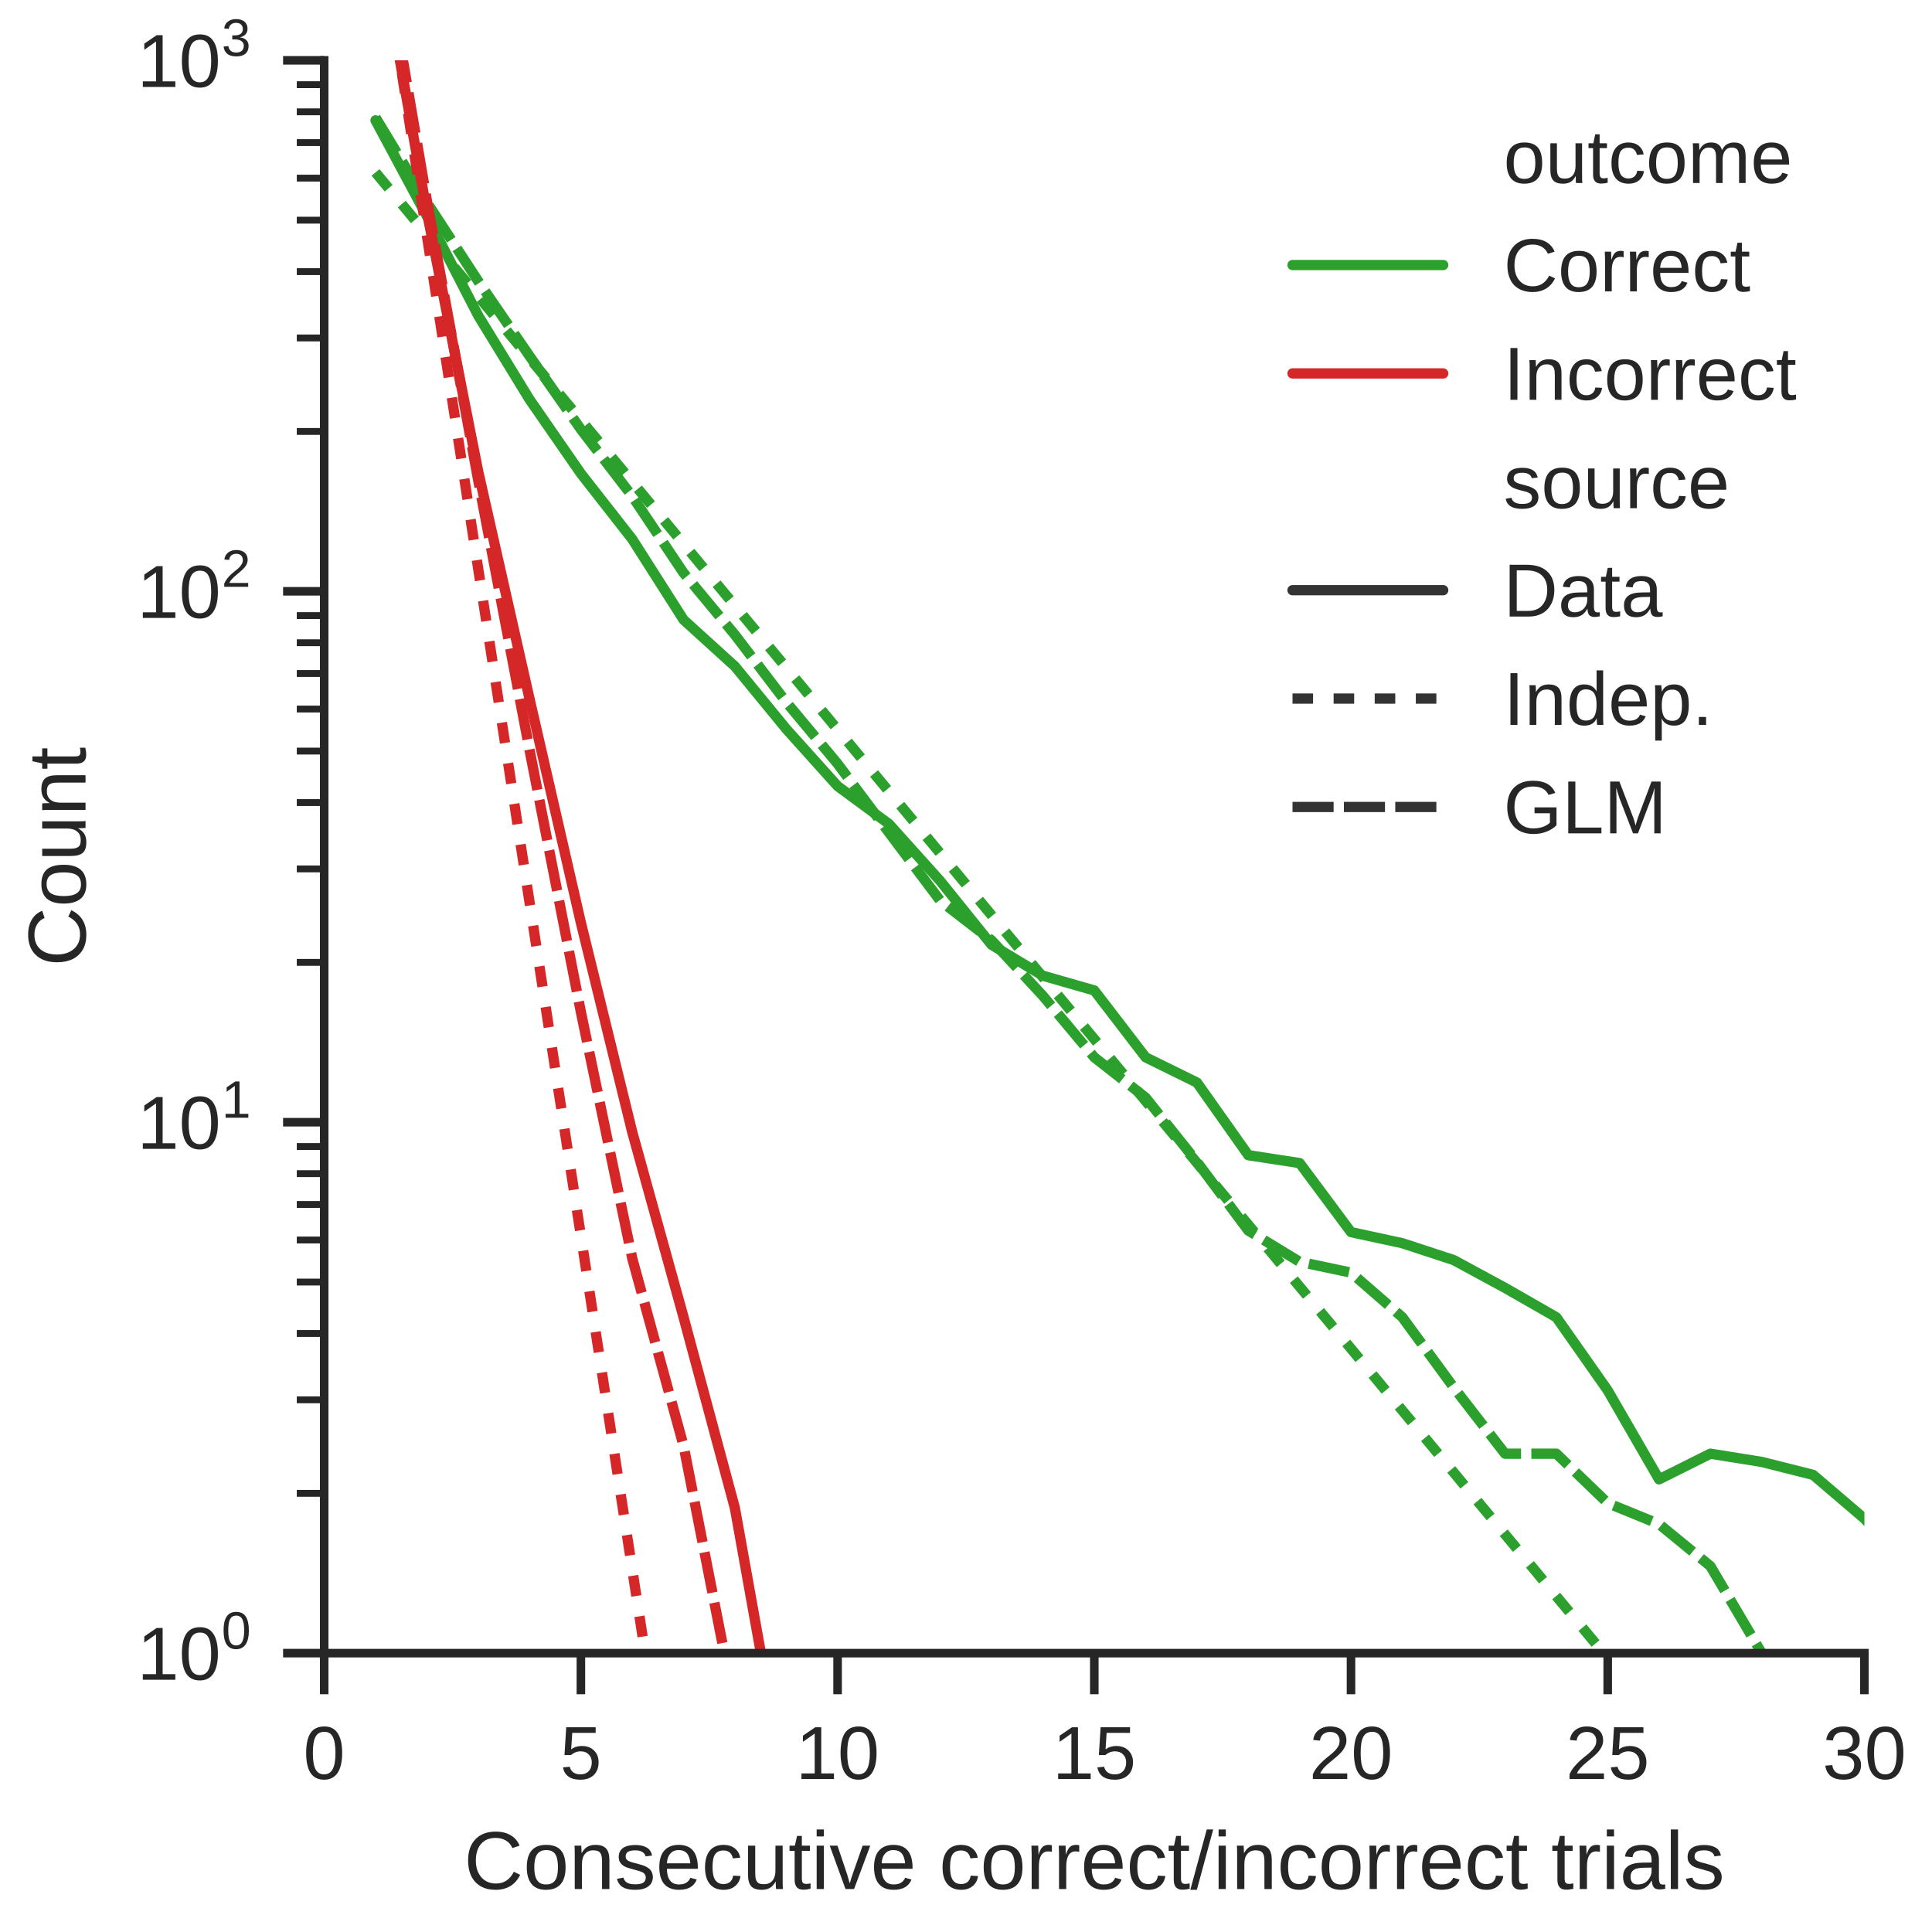
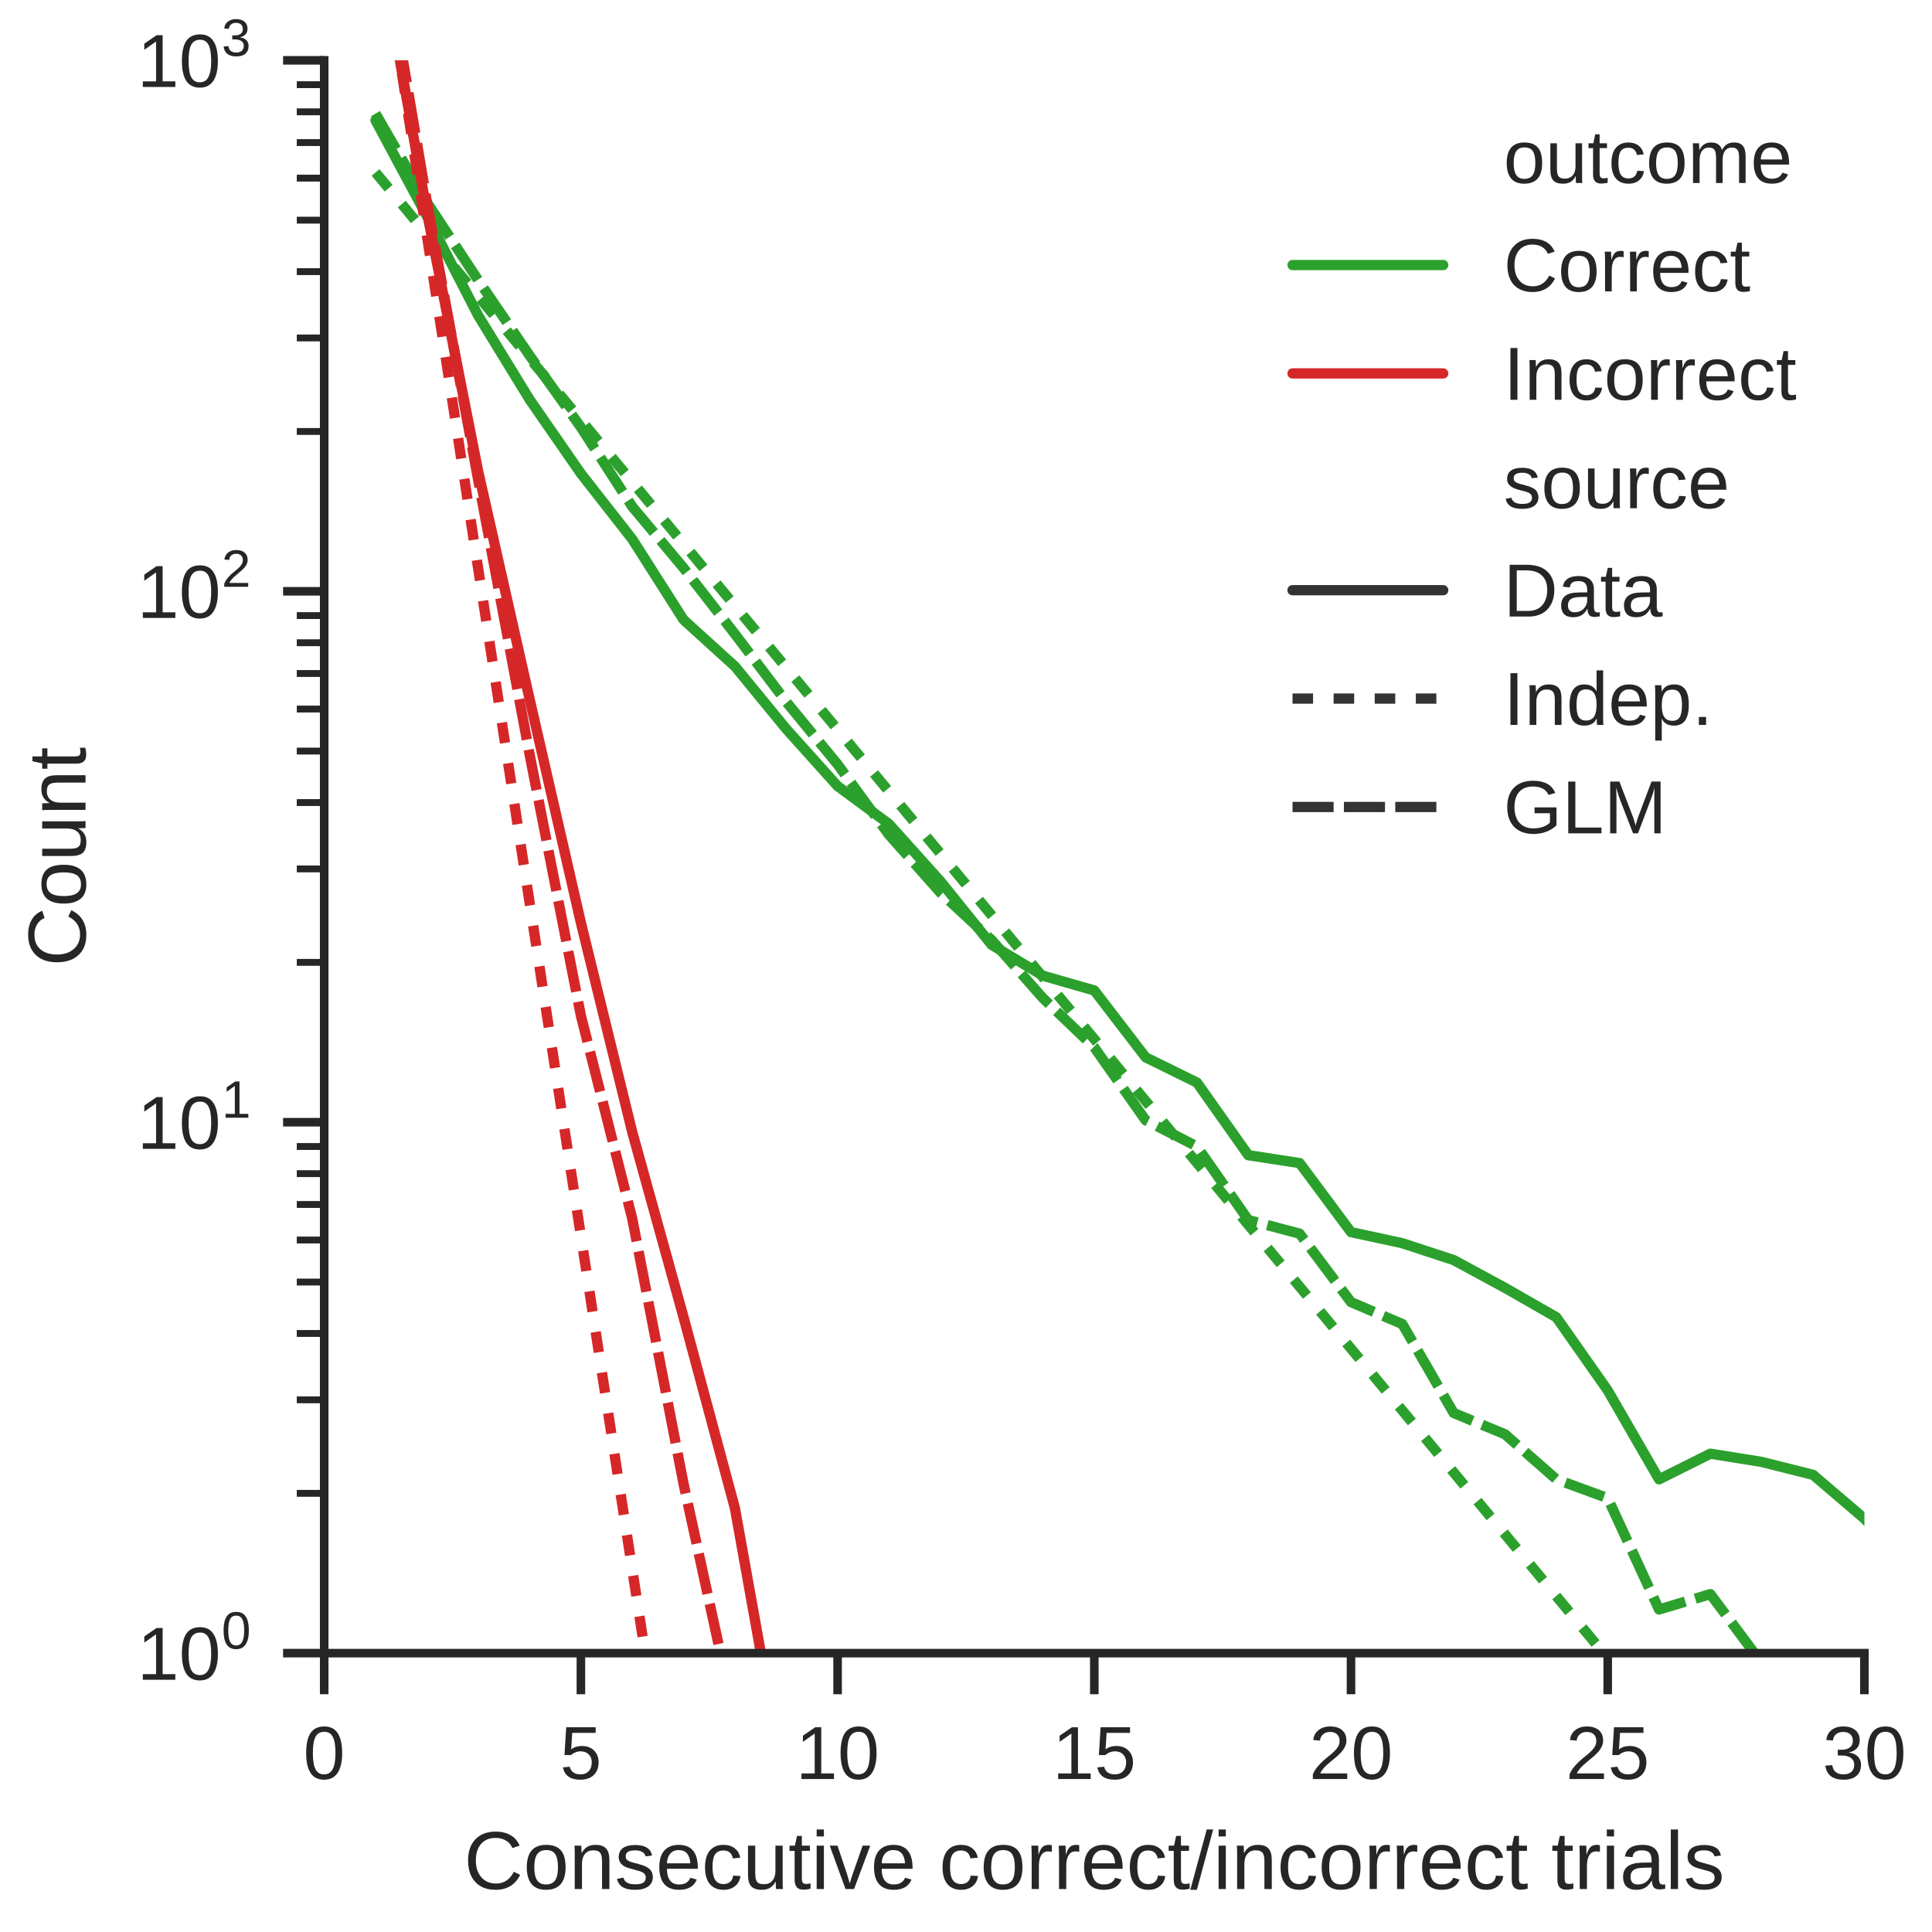
<svg xmlns="http://www.w3.org/2000/svg" xmlns:xlink="http://www.w3.org/1999/xlink" width="225.638pt" height="225.638pt" viewBox="0 0 225.638 225.638" version="1.1">
  <defs>
    <style type="text/css">*{stroke-linejoin: round; stroke-linecap: butt}</style>
  </defs>
  <g id="figure_1">
    <g id="patch_1">
      <path d="M 0 225.638  L 225.638 225.638  L 225.638 0  L 0 0  z " style="fill: #ffffff" />
    </g>
    <g id="axes_1">
      <g id="patch_2">
        <path d="M 37.862 193.07  L 217.744 193.07  L 217.744 7.048  L 37.862 7.048  z " style="fill: #ffffff" />
      </g>
      <g id="matplotlib.axis_1">
        <g id="xtick_1">
          <g id="line2d_1">
            <defs>
-               <path id="m8130f1dc12" d="M 0 0  L 0 4.8  " style="stroke: #262626" />
+               <path id="ma86ad63c59" d="M 0 0  L 0 4.8  " style="stroke: #262626" />
            </defs>
            <g>
-               <use xlink:href="#m8130f1dc12" x="37.862" y="193.07" style="fill: #262626; stroke: #262626" />
+               <use xlink:href="#ma86ad63c59" x="37.862" y="193.07" style="fill: #262626; stroke: #262626" />
            </g>
          </g>
          <g id="text_1">
            <text style="font-size: 8.8px; font-family: 'Arial', 'DejaVu Sans', 'Liberation Sans', 'Bitstream Vera Sans', sans-serif; text-anchor: middle; fill: #262626" x="37.862" y="207.776" transform="rotate(-0 37.86162 207.7762)">0</text>
          </g>
        </g>
        <g id="xtick_2">
          <g id="line2d_2">
            <g>
-               <use xlink:href="#m8130f1dc12" x="67.842" y="193.07" style="fill: #262626; stroke: #262626" />
+               <use xlink:href="#ma86ad63c59" x="67.842" y="193.07" style="fill: #262626; stroke: #262626" />
            </g>
          </g>
          <g id="text_2">
            <text style="font-size: 8.8px; font-family: 'Arial', 'DejaVu Sans', 'Liberation Sans', 'Bitstream Vera Sans', sans-serif; text-anchor: middle; fill: #262626" x="67.842" y="207.776" transform="rotate(-0 67.842 207.7762)">5</text>
          </g>
        </g>
        <g id="xtick_3">
          <g id="line2d_3">
            <g>
-               <use xlink:href="#m8130f1dc12" x="97.822" y="193.07" style="fill: #262626; stroke: #262626" />
+               <use xlink:href="#ma86ad63c59" x="97.822" y="193.07" style="fill: #262626; stroke: #262626" />
            </g>
          </g>
          <g id="text_3">
            <text style="font-size: 8.8px; font-family: 'Arial', 'DejaVu Sans', 'Liberation Sans', 'Bitstream Vera Sans', sans-serif; text-anchor: middle; fill: #262626" x="97.822" y="207.776" transform="rotate(-0 97.82239 207.7762)">10</text>
          </g>
        </g>
        <g id="xtick_4">
          <g id="line2d_4">
            <g>
-               <use xlink:href="#m8130f1dc12" x="127.803" y="193.07" style="fill: #262626; stroke: #262626" />
+               <use xlink:href="#ma86ad63c59" x="127.803" y="193.07" style="fill: #262626; stroke: #262626" />
            </g>
          </g>
          <g id="text_4">
            <text style="font-size: 8.8px; font-family: 'Arial', 'DejaVu Sans', 'Liberation Sans', 'Bitstream Vera Sans', sans-serif; text-anchor: middle; fill: #262626" x="127.803" y="207.776" transform="rotate(-0 127.8028 207.7762)">15</text>
          </g>
        </g>
        <g id="xtick_5">
          <g id="line2d_5">
            <g>
-               <use xlink:href="#m8130f1dc12" x="157.783" y="193.07" style="fill: #262626; stroke: #262626" />
+               <use xlink:href="#ma86ad63c59" x="157.783" y="193.07" style="fill: #262626; stroke: #262626" />
            </g>
          </g>
          <g id="text_5">
            <text style="font-size: 8.8px; font-family: 'Arial', 'DejaVu Sans', 'Liberation Sans', 'Bitstream Vera Sans', sans-serif; text-anchor: middle; fill: #262626" x="157.783" y="207.776" transform="rotate(-0 157.7832 207.7762)">20</text>
          </g>
        </g>
        <g id="xtick_6">
          <g id="line2d_6">
            <g>
-               <use xlink:href="#m8130f1dc12" x="187.764" y="193.07" style="fill: #262626; stroke: #262626" />
+               <use xlink:href="#ma86ad63c59" x="187.764" y="193.07" style="fill: #262626; stroke: #262626" />
            </g>
          </g>
          <g id="text_6">
            <text style="font-size: 8.8px; font-family: 'Arial', 'DejaVu Sans', 'Liberation Sans', 'Bitstream Vera Sans', sans-serif; text-anchor: middle; fill: #262626" x="187.764" y="207.776" transform="rotate(-0 187.7635 207.7762)">25</text>
          </g>
        </g>
        <g id="xtick_7">
          <g id="line2d_7">
            <g>
-               <use xlink:href="#m8130f1dc12" x="217.744" y="193.07" style="fill: #262626; stroke: #262626" />
+               <use xlink:href="#ma86ad63c59" x="217.744" y="193.07" style="fill: #262626; stroke: #262626" />
            </g>
          </g>
          <g id="text_7">
            <text style="font-size: 8.8px; font-family: 'Arial', 'DejaVu Sans', 'Liberation Sans', 'Bitstream Vera Sans', sans-serif; text-anchor: middle; fill: #262626" x="217.744" y="207.776" transform="rotate(-0 217.7439 207.7762)">30</text>
          </g>
        </g>
        <g id="text_8">
          <text style="font-size: 9.6px; font-family: 'Arial', 'DejaVu Sans', 'Liberation Sans', 'Bitstream Vera Sans', sans-serif; text-anchor: middle; fill: #262626" x="127.803" y="220.617" transform="rotate(-0 127.8028 220.6172)">Consecutive correct/incorrect trials</text>
        </g>
      </g>
      <g id="matplotlib.axis_2">
        <g id="ytick_1">
          <g id="line2d_8">
            <defs>
-               <path id="m9a72fcb945" d="M 0 0  L -4.8 0  " style="stroke: #262626" />
+               <path id="m4939183283" d="M 0 0  L -4.8 0  " style="stroke: #262626" />
            </defs>
            <g>
-               <use xlink:href="#m9a72fcb945" x="37.862" y="193.07" style="fill: #262626; stroke: #262626" />
+               <use xlink:href="#m4939183283" x="37.862" y="193.07" style="fill: #262626; stroke: #262626" />
            </g>
          </g>
          <g id="text_9">
            <g style="fill: #262626" transform="translate(16.00962 197.1176)">
              <text>
                <tspan x="0" y="-0.936" style="font-size: 8.8px; font-family: 'Arial'; fill: #262626">1</tspan>
                <tspan x="4.892" y="-0.936" style="font-size: 8.8px; font-family: 'Arial'; fill: #262626">0</tspan>
                <tspan x="9.869" y="-4.57" style="font-size: 6.16px; font-family: 'Arial'; fill: #262626">0</tspan>
              </text>
            </g>
          </g>
        </g>
        <g id="ytick_2">
          <g id="line2d_9">
            <g>
-               <use xlink:href="#m9a72fcb945" x="37.862" y="131.062" style="fill: #262626; stroke: #262626" />
+               <use xlink:href="#m4939183283" x="37.862" y="131.062" style="fill: #262626; stroke: #262626" />
            </g>
          </g>
          <g id="text_10">
            <g style="fill: #262626" transform="translate(16.00962 135.1105)">
              <text>
                <tspan x="0" y="-0.936" style="font-size: 8.8px; font-family: 'Arial'; fill: #262626">1</tspan>
                <tspan x="4.892" y="-0.936" style="font-size: 8.8px; font-family: 'Arial'; fill: #262626">0</tspan>
                <tspan x="9.869" y="-4.57" style="font-size: 6.16px; font-family: 'Arial'; fill: #262626">1</tspan>
              </text>
            </g>
          </g>
        </g>
        <g id="ytick_3">
          <g id="line2d_10">
            <g>
-               <use xlink:href="#m9a72fcb945" x="37.862" y="69.055" style="fill: #262626; stroke: #262626" />
+               <use xlink:href="#m4939183283" x="37.862" y="69.055" style="fill: #262626; stroke: #262626" />
            </g>
          </g>
          <g id="text_11">
            <g style="fill: #262626" transform="translate(16.00962 73.10336)">
              <text>
                <tspan x="0" y="-0.936" style="font-size: 8.8px; font-family: 'Arial'; fill: #262626">1</tspan>
                <tspan x="4.892" y="-0.936" style="font-size: 8.8px; font-family: 'Arial'; fill: #262626">0</tspan>
                <tspan x="9.869" y="-4.57" style="font-size: 6.16px; font-family: 'Arial'; fill: #262626">2</tspan>
              </text>
            </g>
          </g>
        </g>
        <g id="ytick_4">
          <g id="line2d_11">
            <g>
-               <use xlink:href="#m9a72fcb945" x="37.862" y="7.048" style="fill: #262626; stroke: #262626" />
+               <use xlink:href="#m4939183283" x="37.862" y="7.048" style="fill: #262626; stroke: #262626" />
            </g>
          </g>
          <g id="text_12">
            <g style="fill: #262626" transform="translate(16.00962 11.09624)">
              <text>
                <tspan x="0" y="-0.936" style="font-size: 8.8px; font-family: 'Arial'; fill: #262626">1</tspan>
                <tspan x="4.892" y="-0.936" style="font-size: 8.8px; font-family: 'Arial'; fill: #262626">0</tspan>
                <tspan x="9.869" y="-4.57" style="font-size: 6.16px; font-family: 'Arial'; fill: #262626">3</tspan>
              </text>
            </g>
          </g>
        </g>
        <g id="ytick_5">
          <g id="line2d_12">
            <defs>
-               <path id="mf4393ff30a" d="M 0 0  L -3.2 0  " style="stroke: #262626; stroke-width: 0.8" />
+               <path id="m06f100f702" d="M 0 0  L -3.2 0  " style="stroke: #262626; stroke-width: 0.8" />
            </defs>
            <g>
-               <use xlink:href="#mf4393ff30a" x="37.862" y="174.404" style="fill: #262626; stroke: #262626; stroke-width: 0.8" />
+               <use xlink:href="#m06f100f702" x="37.862" y="174.404" style="fill: #262626; stroke: #262626; stroke-width: 0.8" />
            </g>
          </g>
        </g>
        <g id="ytick_6">
          <g id="line2d_13">
            <g>
-               <use xlink:href="#mf4393ff30a" x="37.862" y="163.485" style="fill: #262626; stroke: #262626; stroke-width: 0.8" />
+               <use xlink:href="#m06f100f702" x="37.862" y="163.485" style="fill: #262626; stroke: #262626; stroke-width: 0.8" />
            </g>
          </g>
        </g>
        <g id="ytick_7">
          <g id="line2d_14">
            <g>
-               <use xlink:href="#mf4393ff30a" x="37.862" y="155.738" style="fill: #262626; stroke: #262626; stroke-width: 0.8" />
+               <use xlink:href="#m06f100f702" x="37.862" y="155.738" style="fill: #262626; stroke: #262626; stroke-width: 0.8" />
            </g>
          </g>
        </g>
        <g id="ytick_8">
          <g id="line2d_15">
            <g>
-               <use xlink:href="#mf4393ff30a" x="37.862" y="149.728" style="fill: #262626; stroke: #262626; stroke-width: 0.8" />
+               <use xlink:href="#m06f100f702" x="37.862" y="149.728" style="fill: #262626; stroke: #262626; stroke-width: 0.8" />
            </g>
          </g>
        </g>
        <g id="ytick_9">
          <g id="line2d_16">
            <g>
-               <use xlink:href="#mf4393ff30a" x="37.862" y="144.819" style="fill: #262626; stroke: #262626; stroke-width: 0.8" />
+               <use xlink:href="#m06f100f702" x="37.862" y="144.819" style="fill: #262626; stroke: #262626; stroke-width: 0.8" />
            </g>
          </g>
        </g>
        <g id="ytick_10">
          <g id="line2d_17">
            <g>
-               <use xlink:href="#mf4393ff30a" x="37.862" y="140.667" style="fill: #262626; stroke: #262626; stroke-width: 0.8" />
+               <use xlink:href="#m06f100f702" x="37.862" y="140.667" style="fill: #262626; stroke: #262626; stroke-width: 0.8" />
            </g>
          </g>
        </g>
        <g id="ytick_11">
          <g id="line2d_18">
            <g>
-               <use xlink:href="#mf4393ff30a" x="37.862" y="137.072" style="fill: #262626; stroke: #262626; stroke-width: 0.8" />
+               <use xlink:href="#m06f100f702" x="37.862" y="137.072" style="fill: #262626; stroke: #262626; stroke-width: 0.8" />
            </g>
          </g>
        </g>
        <g id="ytick_12">
          <g id="line2d_19">
            <g>
-               <use xlink:href="#mf4393ff30a" x="37.862" y="133.9" style="fill: #262626; stroke: #262626; stroke-width: 0.8" />
+               <use xlink:href="#m06f100f702" x="37.862" y="133.9" style="fill: #262626; stroke: #262626; stroke-width: 0.8" />
            </g>
          </g>
        </g>
        <g id="ytick_13">
          <g id="line2d_20">
            <g>
-               <use xlink:href="#mf4393ff30a" x="37.862" y="112.396" style="fill: #262626; stroke: #262626; stroke-width: 0.8" />
+               <use xlink:href="#m06f100f702" x="37.862" y="112.396" style="fill: #262626; stroke: #262626; stroke-width: 0.8" />
            </g>
          </g>
        </g>
        <g id="ytick_14">
          <g id="line2d_21">
            <g>
-               <use xlink:href="#mf4393ff30a" x="37.862" y="101.478" style="fill: #262626; stroke: #262626; stroke-width: 0.8" />
+               <use xlink:href="#m06f100f702" x="37.862" y="101.478" style="fill: #262626; stroke: #262626; stroke-width: 0.8" />
            </g>
          </g>
        </g>
        <g id="ytick_15">
          <g id="line2d_22">
            <g>
-               <use xlink:href="#mf4393ff30a" x="37.862" y="93.73" style="fill: #262626; stroke: #262626; stroke-width: 0.8" />
+               <use xlink:href="#m06f100f702" x="37.862" y="93.73" style="fill: #262626; stroke: #262626; stroke-width: 0.8" />
            </g>
          </g>
        </g>
        <g id="ytick_16">
          <g id="line2d_23">
            <g>
-               <use xlink:href="#mf4393ff30a" x="37.862" y="87.721" style="fill: #262626; stroke: #262626; stroke-width: 0.8" />
+               <use xlink:href="#m06f100f702" x="37.862" y="87.721" style="fill: #262626; stroke: #262626; stroke-width: 0.8" />
            </g>
          </g>
        </g>
        <g id="ytick_17">
          <g id="line2d_24">
            <g>
-               <use xlink:href="#mf4393ff30a" x="37.862" y="82.812" style="fill: #262626; stroke: #262626; stroke-width: 0.8" />
+               <use xlink:href="#m06f100f702" x="37.862" y="82.812" style="fill: #262626; stroke: #262626; stroke-width: 0.8" />
            </g>
          </g>
        </g>
        <g id="ytick_18">
          <g id="line2d_25">
            <g>
-               <use xlink:href="#mf4393ff30a" x="37.862" y="78.66" style="fill: #262626; stroke: #262626; stroke-width: 0.8" />
+               <use xlink:href="#m06f100f702" x="37.862" y="78.66" style="fill: #262626; stroke: #262626; stroke-width: 0.8" />
            </g>
          </g>
        </g>
        <g id="ytick_19">
          <g id="line2d_26">
            <g>
-               <use xlink:href="#mf4393ff30a" x="37.862" y="75.064" style="fill: #262626; stroke: #262626; stroke-width: 0.8" />
+               <use xlink:href="#m06f100f702" x="37.862" y="75.064" style="fill: #262626; stroke: #262626; stroke-width: 0.8" />
            </g>
          </g>
        </g>
        <g id="ytick_20">
          <g id="line2d_27">
            <g>
-               <use xlink:href="#mf4393ff30a" x="37.862" y="71.893" style="fill: #262626; stroke: #262626; stroke-width: 0.8" />
+               <use xlink:href="#m06f100f702" x="37.862" y="71.893" style="fill: #262626; stroke: #262626; stroke-width: 0.8" />
            </g>
          </g>
        </g>
        <g id="ytick_21">
          <g id="line2d_28">
            <g>
-               <use xlink:href="#mf4393ff30a" x="37.862" y="50.389" style="fill: #262626; stroke: #262626; stroke-width: 0.8" />
+               <use xlink:href="#m06f100f702" x="37.862" y="50.389" style="fill: #262626; stroke: #262626; stroke-width: 0.8" />
            </g>
          </g>
        </g>
        <g id="ytick_22">
          <g id="line2d_29">
            <g>
-               <use xlink:href="#mf4393ff30a" x="37.862" y="39.47" style="fill: #262626; stroke: #262626; stroke-width: 0.8" />
+               <use xlink:href="#m06f100f702" x="37.862" y="39.47" style="fill: #262626; stroke: #262626; stroke-width: 0.8" />
            </g>
          </g>
        </g>
        <g id="ytick_23">
          <g id="line2d_30">
            <g>
-               <use xlink:href="#mf4393ff30a" x="37.862" y="31.723" style="fill: #262626; stroke: #262626; stroke-width: 0.8" />
+               <use xlink:href="#m06f100f702" x="37.862" y="31.723" style="fill: #262626; stroke: #262626; stroke-width: 0.8" />
            </g>
          </g>
        </g>
        <g id="ytick_24">
          <g id="line2d_31">
            <g>
-               <use xlink:href="#mf4393ff30a" x="37.862" y="25.714" style="fill: #262626; stroke: #262626; stroke-width: 0.8" />
+               <use xlink:href="#m06f100f702" x="37.862" y="25.714" style="fill: #262626; stroke: #262626; stroke-width: 0.8" />
            </g>
          </g>
        </g>
        <g id="ytick_25">
          <g id="line2d_32">
            <g>
-               <use xlink:href="#mf4393ff30a" x="37.862" y="20.804" style="fill: #262626; stroke: #262626; stroke-width: 0.8" />
+               <use xlink:href="#m06f100f702" x="37.862" y="20.804" style="fill: #262626; stroke: #262626; stroke-width: 0.8" />
            </g>
          </g>
        </g>
        <g id="ytick_26">
          <g id="line2d_33">
            <g>
-               <use xlink:href="#mf4393ff30a" x="37.862" y="16.653" style="fill: #262626; stroke: #262626; stroke-width: 0.8" />
+               <use xlink:href="#m06f100f702" x="37.862" y="16.653" style="fill: #262626; stroke: #262626; stroke-width: 0.8" />
            </g>
          </g>
        </g>
        <g id="ytick_27">
          <g id="line2d_34">
            <g>
-               <use xlink:href="#mf4393ff30a" x="37.862" y="13.057" style="fill: #262626; stroke: #262626; stroke-width: 0.8" />
+               <use xlink:href="#m06f100f702" x="37.862" y="13.057" style="fill: #262626; stroke: #262626; stroke-width: 0.8" />
            </g>
          </g>
        </g>
        <g id="ytick_28">
          <g id="line2d_35">
            <g>
-               <use xlink:href="#mf4393ff30a" x="37.862" y="9.886" style="fill: #262626; stroke: #262626; stroke-width: 0.8" />
+               <use xlink:href="#m06f100f702" x="37.862" y="9.886" style="fill: #262626; stroke: #262626; stroke-width: 0.8" />
            </g>
          </g>
        </g>
        <g id="text_13">
          <text style="font-size: 9.6px; font-family: 'Arial', 'DejaVu Sans', 'Liberation Sans', 'Bitstream Vera Sans', sans-serif; text-anchor: middle; fill: #262626" x="9.989" y="100.059" transform="rotate(-90 9.989302 100.0589)">Count</text>
        </g>
      </g>
      <g id="line2d_36">
-         <path d="M 43.858 14.057  L 49.854 25.236  L 55.85 36.86  L 61.846 46.65  L 67.842 55.306  L 73.838 62.966  L 79.834 72.383  L 85.83 77.824  L 91.826 85.134  L 97.822 91.809  L 103.818 96.227  L 109.815 102.898  L 115.811 110.345  L 121.807 113.956  L 127.803 115.674  L 133.799 123.484  L 139.795 126.435  L 145.791 134.916  L 151.787 135.838  L 157.783 143.899  L 163.779 145.195  L 169.775 147.162  L 175.771 150.41  L 181.767 153.842  L 187.764 162.385  L 193.76 172.771  L 199.756 169.776  L 205.752 170.738  L 211.748 172.248  L 217.744 177.366  L 223.74 183.69  L 226.638 184.892  " clip-path="url(#p359abbc786)" style="fill: none; stroke: #2ca02c; stroke-width: 1.2; stroke-linecap: round" />
+         <path d="M 43.858 14.057  L 49.854 25.236  L 55.85 36.86  L 61.846 46.65  L 67.842 55.306  L 73.838 62.966  L 79.834 72.383  L 85.83 77.824  L 91.826 85.134  L 97.822 91.809  L 103.818 96.227  L 109.815 102.898  L 115.811 110.345  L 121.807 113.956  L 127.803 115.674  L 133.799 123.484  L 139.795 126.435  L 145.791 134.916  L 151.787 135.838  L 157.783 143.899  L 163.779 145.195  L 169.775 147.162  L 175.771 150.41  L 181.767 153.842  L 187.764 162.385  L 193.76 172.771  L 199.756 169.776  L 205.752 170.738  L 211.748 172.248  L 217.744 177.366  L 223.74 183.69  L 226.638 184.892  " clip-path="url(#p93e673033c)" style="fill: none; stroke: #2ca02c; stroke-width: 1.2; stroke-linecap: round" />
      </g>
      <g id="line2d_37">
-         <path d="M 43.858 20.138  L 49.854 27.368  L 55.85 34.598  L 61.846 41.828  L 67.842 49.058  L 73.838 56.287  L 79.834 63.517  L 85.83 70.747  L 91.826 77.977  L 97.822 85.207  L 103.818 92.436  L 109.815 99.666  L 115.811 106.896  L 121.807 114.126  L 127.803 121.356  L 133.799 128.585  L 139.795 135.815  L 145.791 143.045  L 151.787 150.275  L 157.783 157.505  L 163.779 164.734  L 169.775 171.964  L 175.771 179.194  L 181.767 186.424  L 187.764 193.654  L 193.76 200.883  L 199.756 208.113  L 205.752 215.343  L 211.748 222.573  L 215.119 226.638  " clip-path="url(#p359abbc786)" style="fill: none; stroke-dasharray: 2.4,2.4; stroke-dashoffset: 0; stroke: #2ca02c; stroke-width: 1.2" />
+         <path d="M 43.858 20.138  L 49.854 27.368  L 55.85 34.598  L 61.846 41.828  L 67.842 49.058  L 73.838 56.287  L 79.834 63.517  L 85.83 70.747  L 91.826 77.977  L 97.822 85.207  L 103.818 92.436  L 109.815 99.666  L 115.811 106.896  L 121.807 114.126  L 127.803 121.356  L 133.799 128.585  L 139.795 135.815  L 145.791 143.045  L 151.787 150.275  L 157.783 157.505  L 163.779 164.734  L 169.775 171.964  L 175.771 179.194  L 181.767 186.424  L 187.764 193.654  L 193.76 200.883  L 199.756 208.113  L 205.752 215.343  L 211.748 222.573  L 215.119 226.638  " clip-path="url(#p93e673033c)" style="fill: none; stroke-dasharray: 2.4,2.4; stroke-dashoffset: 0; stroke: #2ca02c; stroke-width: 1.2" />
      </g>
      <g id="line2d_38">
-         <path d="M 43.858 13.722  L 49.854 23.631  L 55.85 32.84  L 61.846 41.582  L 67.842 50.144  L 73.838 57.95  L 79.834 66.91  L 85.83 74.141  L 91.826 82.001  L 97.822 89.197  L 103.818 97.23  L 109.815 105.202  L 115.811 109.83  L 121.807 116.315  L 127.803 123.484  L 133.799 128.192  L 139.795 135.704  L 145.791 143.719  L 151.787 147.367  L 157.783 148.629  L 163.779 153.842  L 169.775 162.029  L 175.771 169.776  L 181.767 169.776  L 187.764 175.55  L 193.76 177.999  L 199.756 182.909  L 205.752 193.07  L 211.748 200.817  L 217.744 199.361  L 223.74 207.584  L 226.638 206.687  " clip-path="url(#p359abbc786)" style="fill: none; stroke-dasharray: 4.8,1.2; stroke-dashoffset: 0; stroke: #2ca02c; stroke-width: 1.2" />
+         <path d="M 43.858 13.266  L 49.854 23.627  L 55.85 32.729  L 61.846 41.513  L 67.842 49.906  L 73.838 59.166  L 79.834 66.336  L 85.83 74.046  L 91.826 81.965  L 97.822 89.269  L 103.818 97.487  L 109.815 104.232  L 115.811 109.779  L 121.807 116.576  L 127.803 122.324  L 133.799 130.839  L 139.795 133.9  L 145.791 142.491  L 151.787 144.081  L 157.783 152.072  L 163.779 154.638  L 169.775 165.024  L 175.771 167.511  L 181.767 172.771  L 187.764 174.971  L 193.76 187.973  L 199.756 186.177  L 205.752 194.216  L 211.748 205.726  L 217.744 195.413  L 223.74 209.58  L 226.638 205.345  " clip-path="url(#p93e673033c)" style="fill: none; stroke-dasharray: 4.8,1.2; stroke-dashoffset: 0; stroke: #2ca02c; stroke-width: 1.2" />
      </g>
      <g id="line2d_39">
-         <path d="M 45.271 -1  L 49.854 24.736  L 55.85 55.071  L 61.846 81.623  L 67.842 107.769  L 73.838 132.209  L 79.834 153.842  L 85.83 176.142  L 91.826 209.58  L 97.822 222.654  L 103.818 226.25  L 103.863 226.638  " clip-path="url(#p359abbc786)" style="fill: none; stroke: #d62728; stroke-width: 1.2; stroke-linecap: round" />
+         <path d="M 45.271 -1  L 49.854 24.736  L 55.85 55.071  L 61.846 81.623  L 67.842 107.769  L 73.838 132.209  L 79.834 153.842  L 85.83 176.142  L 91.826 209.58  L 97.822 222.654  L 103.818 226.25  L 103.863 226.638  " clip-path="url(#p93e673033c)" style="fill: none; stroke: #d62728; stroke-width: 1.2; stroke-linecap: round" />
      </g>
      <g id="line2d_40">
-         <path d="M 45.468 -1  L 49.854 27.488  L 55.85 66.435  L 61.846 105.381  L 67.842 144.327  L 73.838 183.273  L 79.834 222.22  L 80.514 226.638  " clip-path="url(#p359abbc786)" style="fill: none; stroke-dasharray: 2.4,2.4; stroke-dashoffset: 0; stroke: #d62728; stroke-width: 1.2" />
+         <path d="M 45.468 -1  L 49.854 27.488  L 55.85 66.435  L 61.846 105.381  L 67.842 144.327  L 73.838 183.273  L 79.834 222.22  L 80.514 226.638  " clip-path="url(#p93e673033c)" style="fill: none; stroke-dasharray: 2.4,2.4; stroke-dashoffset: 0; stroke: #d62728; stroke-width: 1.2" />
      </g>
      <g id="line2d_41">
-         <path d="M 45.685 -1  L 49.854 23.424  L 55.85 56.085  L 61.846 87.587  L 67.842 118.196  L 73.838 146.959  L 79.834 168.847  L 85.83 199.361  L 89.728 226.638  " clip-path="url(#p359abbc786)" style="fill: none; stroke-dasharray: 4.8,1.2; stroke-dashoffset: 0; stroke: #d62728; stroke-width: 1.2" />
+         <path d="M 45.702 -1  L 49.854 23.582  L 55.85 56.057  L 61.846 88.083  L 67.842 118.617  L 73.838 142.32  L 79.834 173.304  L 85.83 200.817  L 91.826 222.654  L 92.731 226.638  " clip-path="url(#p93e673033c)" style="fill: none; stroke-dasharray: 4.8,1.2; stroke-dashoffset: 0; stroke: #d62728; stroke-width: 1.2" />
      </g>
      <g id="line2d_42" />
      <g id="line2d_43" />
      <g id="line2d_44" />
      <g id="line2d_45" />
      <g id="line2d_46" />
      <g id="line2d_47" />
      <g id="line2d_48" />
      <g id="patch_3">
        <path d="M 37.862 193.07  L 37.862 7.048  " style="fill: none; stroke: #262626; stroke-linejoin: miter; stroke-linecap: square" />
      </g>
      <g id="patch_4">
        <path d="M 37.862 193.07  L 217.744 193.07  " style="fill: none; stroke: #262626; stroke-linejoin: miter; stroke-linecap: square" />
      </g>
      <g id="legend_1">
        <g id="line2d_49">
          <path d="M 150.953 18.295  L 159.753 18.295  L 168.553 18.295  " style="fill: none" />
        </g>
        <g id="text_14">
          <text style="font-size: 8.8px; font-family: 'Arial', 'DejaVu Sans', 'Liberation Sans', 'Bitstream Vera Sans', sans-serif; text-anchor: start; fill: #262626" x="175.593" y="21.375" transform="rotate(-0 175.5933 21.37488)">outcome</text>
        </g>
        <g id="line2d_50">
          <path d="M 150.953 30.953  L 159.753 30.953  L 168.553 30.953  " style="fill: none; stroke: #2ca02c; stroke-width: 1.2; stroke-linecap: round" />
        </g>
        <g id="text_15">
          <text style="font-size: 8.8px; font-family: 'Arial', 'DejaVu Sans', 'Liberation Sans', 'Bitstream Vera Sans', sans-serif; text-anchor: start; fill: #262626" x="175.593" y="34.033" transform="rotate(-0 175.5933 34.03347)">Correct</text>
        </g>
        <g id="line2d_51">
          <path d="M 150.953 43.612  L 159.753 43.612  L 168.553 43.612  " style="fill: none; stroke: #d62728; stroke-width: 1.2; stroke-linecap: round" />
        </g>
        <g id="text_16">
          <text style="font-size: 8.8px; font-family: 'Arial', 'DejaVu Sans', 'Liberation Sans', 'Bitstream Vera Sans', sans-serif; text-anchor: start; fill: #262626" x="175.593" y="46.692" transform="rotate(-0 175.5933 46.69207)">Incorrect</text>
        </g>
        <g id="line2d_52">
          <path d="M 150.953 56.271  L 159.753 56.271  L 168.553 56.271  " style="fill: none" />
        </g>
        <g id="text_17">
          <text style="font-size: 8.8px; font-family: 'Arial', 'DejaVu Sans', 'Liberation Sans', 'Bitstream Vera Sans', sans-serif; text-anchor: start; fill: #262626" x="175.593" y="59.351" transform="rotate(-0 175.5933 59.35066)">source</text>
        </g>
        <g id="line2d_53">
          <path d="M 150.953 68.929  L 159.753 68.929  L 168.553 68.929  " style="fill: none; stroke: #333333; stroke-width: 1.2; stroke-linecap: round" />
        </g>
        <g id="text_18">
          <text style="font-size: 8.8px; font-family: 'Arial', 'DejaVu Sans', 'Liberation Sans', 'Bitstream Vera Sans', sans-serif; text-anchor: start; fill: #262626" x="175.593" y="72.009" transform="rotate(-0 175.5933 72.00926)">Data</text>
        </g>
        <g id="line2d_54">
          <path d="M 150.953 81.588  L 159.753 81.588  L 168.553 81.588  " style="fill: none; stroke-dasharray: 2.4,2.4; stroke-dashoffset: 0; stroke: #333333; stroke-width: 1.2" />
        </g>
        <g id="text_19">
          <text style="font-size: 8.8px; font-family: 'Arial', 'DejaVu Sans', 'Liberation Sans', 'Bitstream Vera Sans', sans-serif; text-anchor: start; fill: #262626" x="175.593" y="84.668" transform="rotate(-0 175.5933 84.66785)">Indep.</text>
        </g>
        <g id="line2d_55">
          <path d="M 150.953 94.246  L 159.753 94.246  L 168.553 94.246  " style="fill: none; stroke-dasharray: 4.8,1.2; stroke-dashoffset: 0; stroke: #333333; stroke-width: 1.2" />
        </g>
        <g id="text_20">
          <text style="font-size: 8.8px; font-family: 'Arial', 'DejaVu Sans', 'Liberation Sans', 'Bitstream Vera Sans', sans-serif; text-anchor: start; fill: #262626" x="175.593" y="97.326" transform="rotate(-0 175.5933 97.32644)">GLM</text>
        </g>
      </g>
    </g>
  </g>
  <defs>
-     <clipPath id="p359abbc786">
+     <clipPath id="p93e673033c">
      <rect x="37.862" y="7.048" width="179.882" height="186.021" />
    </clipPath>
  </defs>
</svg>
